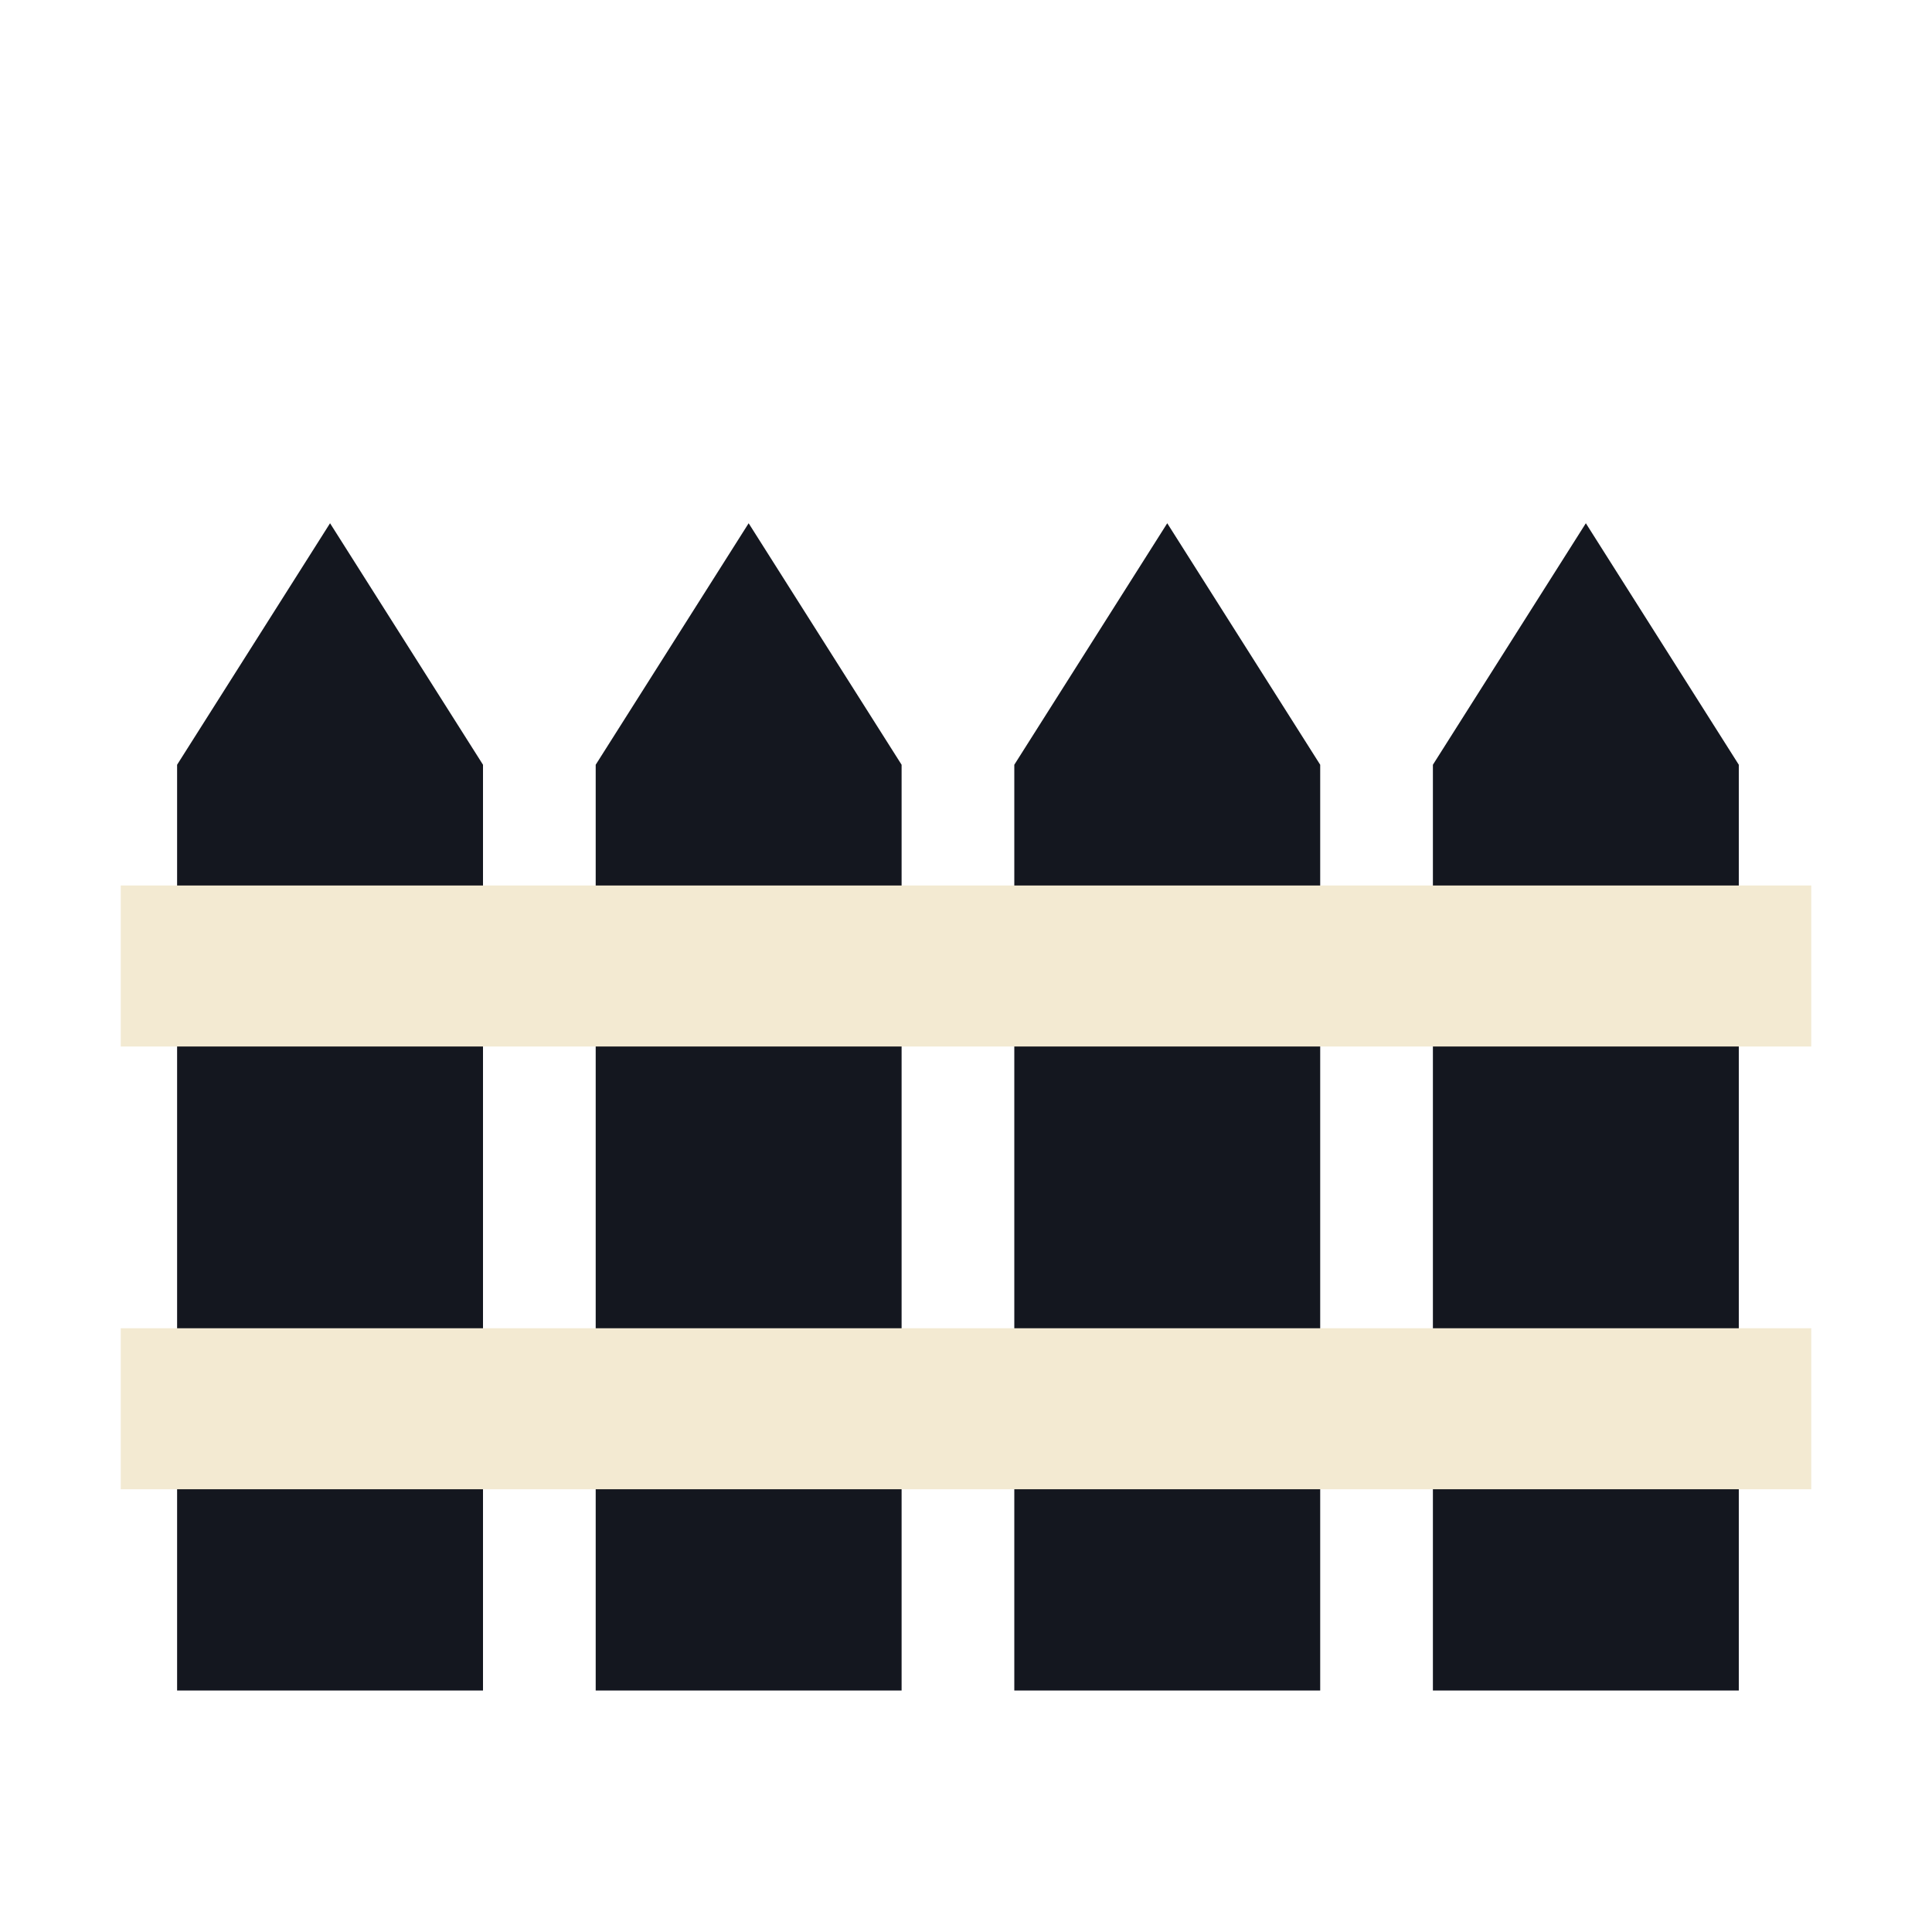
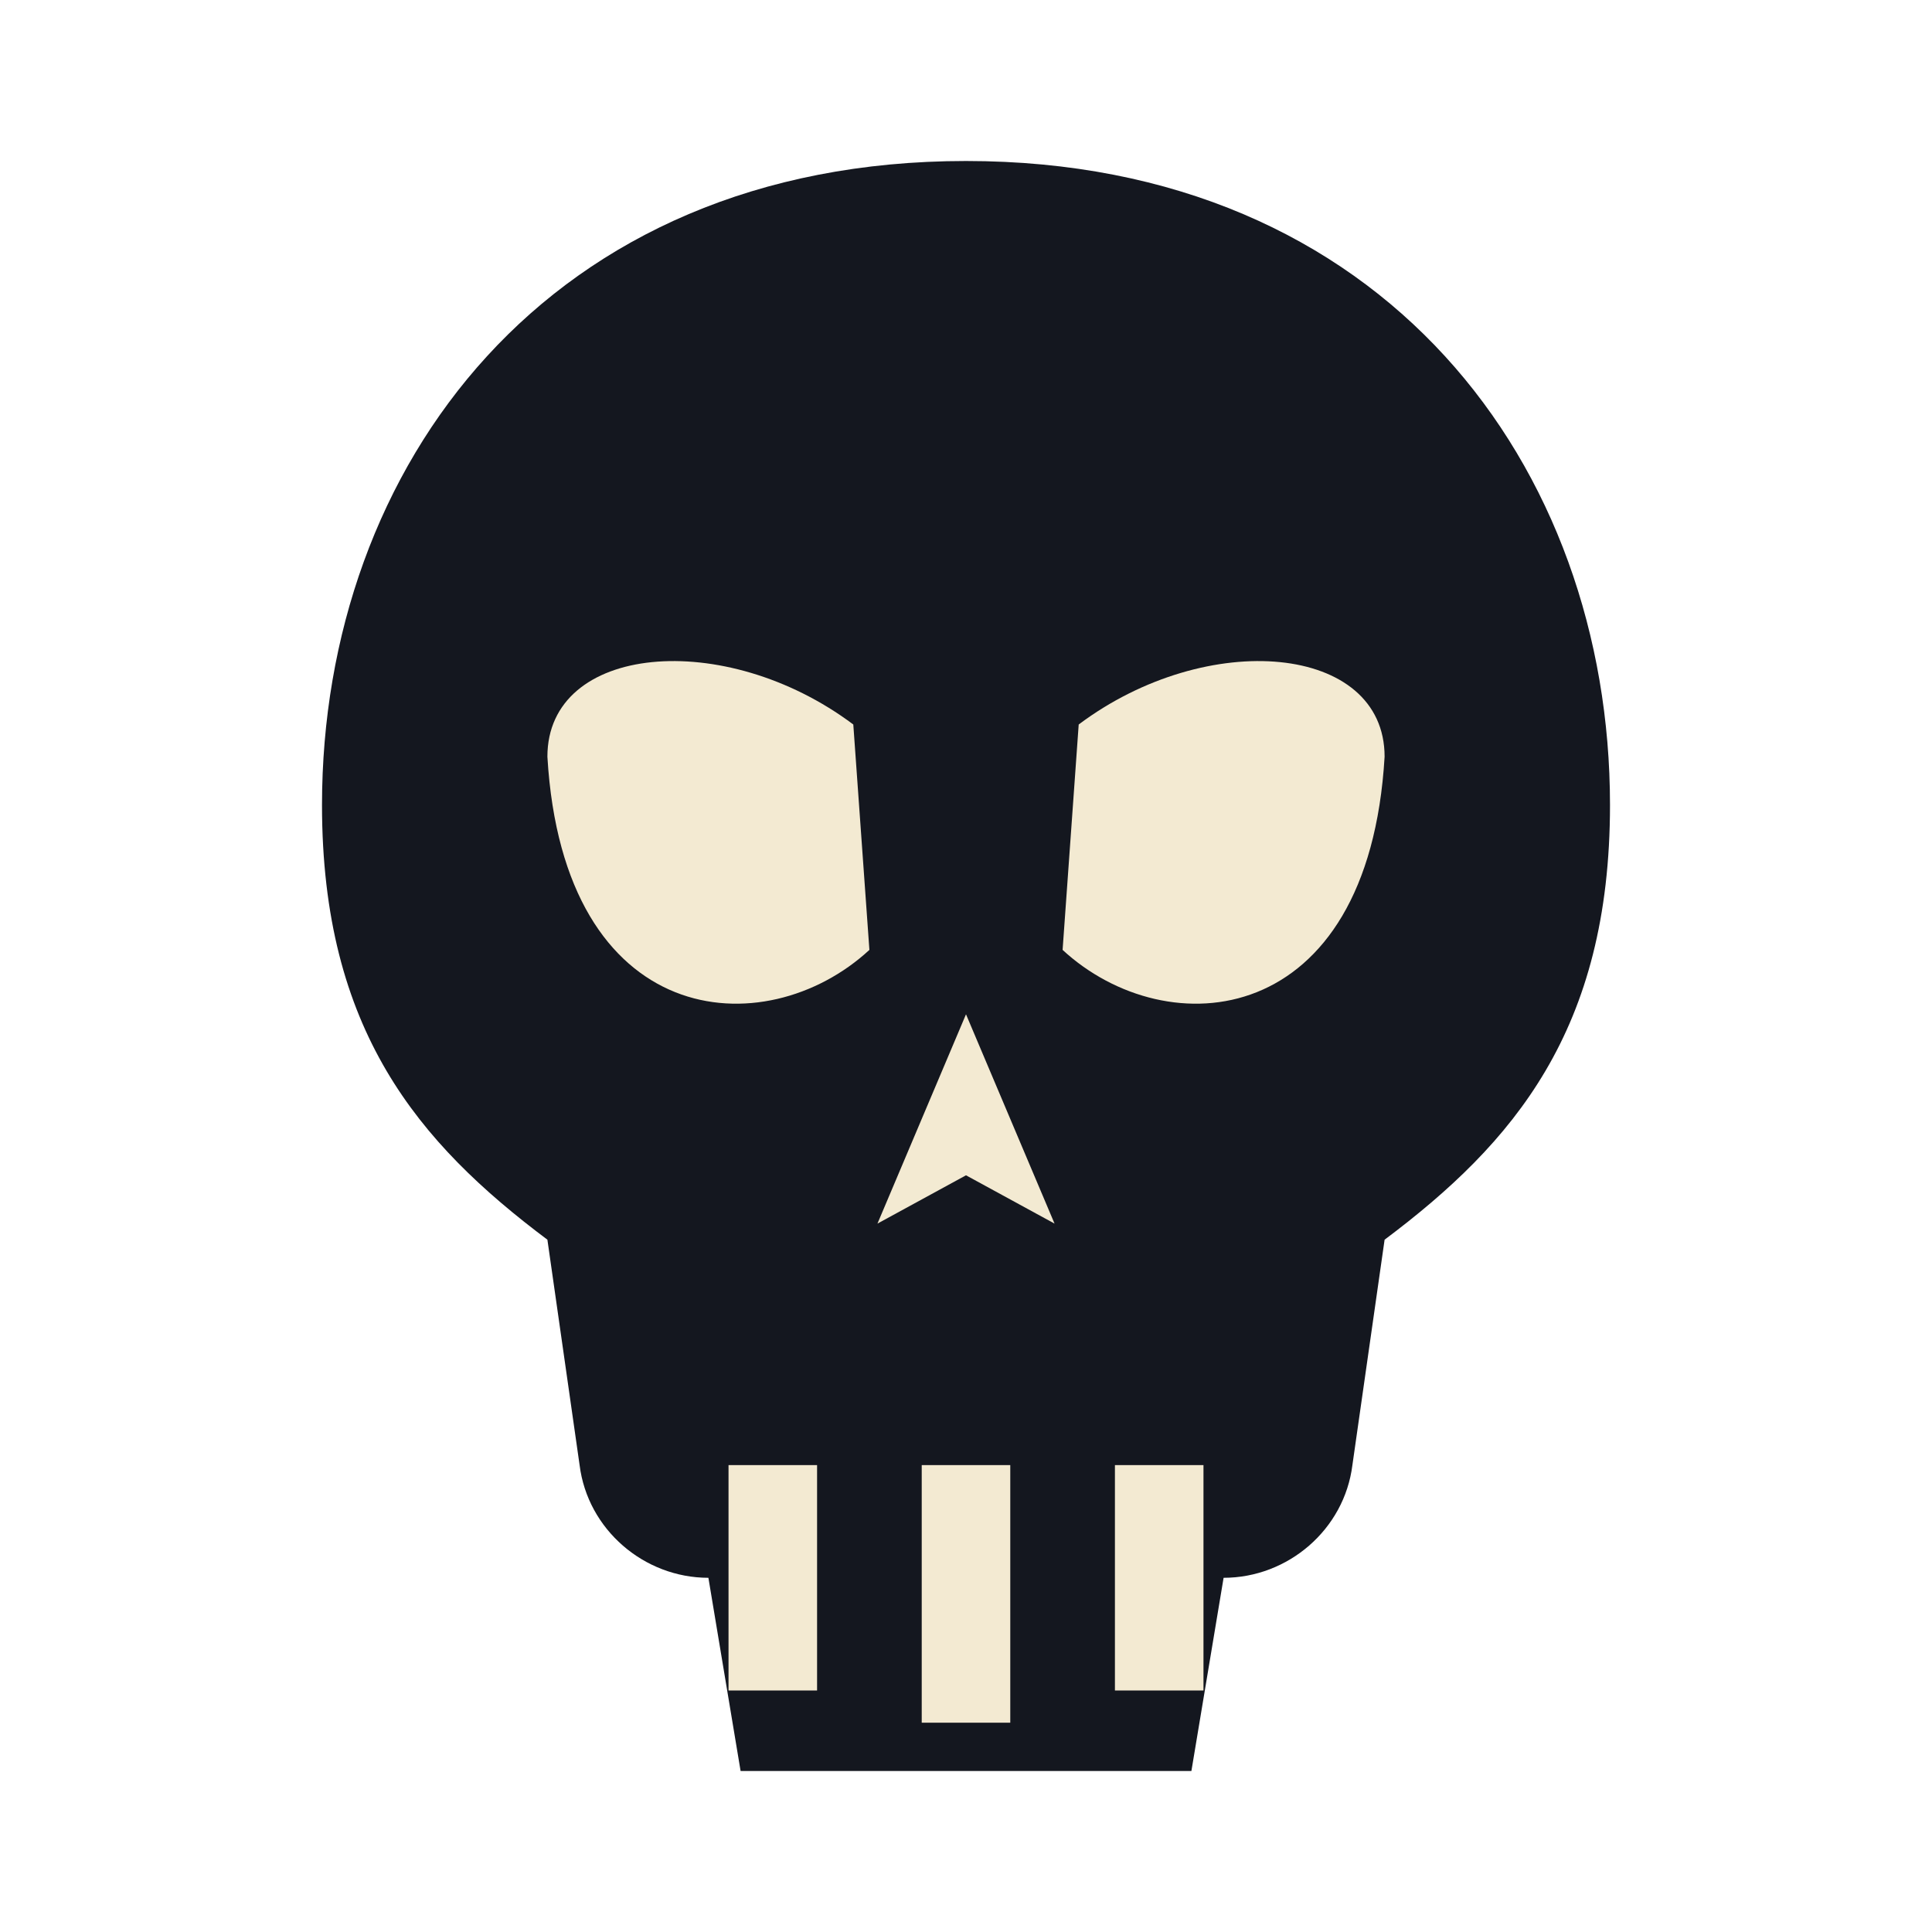
<svg xmlns="http://www.w3.org/2000/svg" viewBox="0 0 24 24" width="128" height="128" fill="#14171f" stroke="none">
-   <path d="M3 8.5l1.9-3 1.9 3V20H3zM8.2 8.5l1.9-3 1.9 3V20H8.2zM13.4 8.5l1.9-3 1.9 3V20h-3.8zM18.6 8.5l1.9-3 1.9 3V20h-3.8z" transform="translate(-0.8 1)" />
-   <rect x="1.5" y="11" width="21" height="2" fill="#f3ead2" />
-   <rect x="1.5" y="16.5" width="21" height="2" fill="#f3ead2" />
+   <path d="M12 2C6.8 2 4 5.8 4 10C4 12.8 5.2 14.2 6.8 15.4L7.2 18.2C7.3 19 8 19.6 8.8 19.6L9.2 22H14.8L15.2 19.6C16 19.6 16.7 19 16.8 18.2L17.2 15.4C18.8 14.2 20 12.8 20 10C20 5.8 17.2 2 12 2Z" />
+   <path d="M6.8 9.4C6.8 8 9 7.8 10.6 9L10.8 11.8C9.5 13 7 12.8 6.8 9.4zM17.2 9.4C17.2 8 15 7.8 13.4 9L13.2 11.8C14.5 13 17 12.8 17.2 9.4zM12 12.6L10.9 15.2L12 14.6L13.1 15.2z" fill="#f3ead2" />
+   <path fill="none" stroke="#f3ead2" stroke-width="1.1" stroke-linecap="butt" stroke-linejoin="miter" d="M9.6 18.2V21M12 18.2V21.4M14.4 18.2V21" />
</svg>
